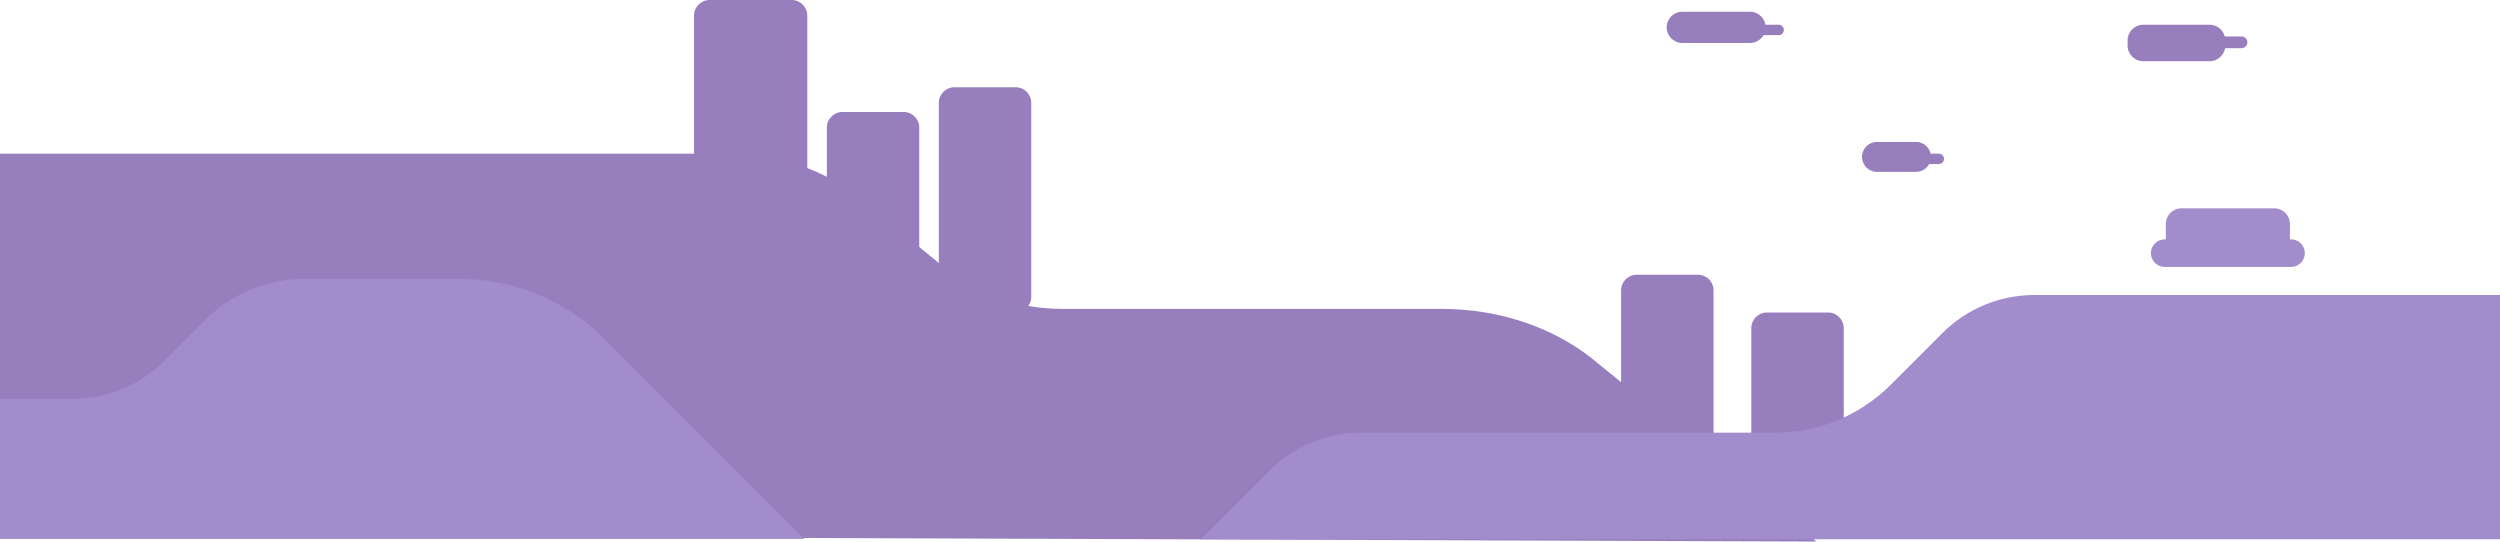
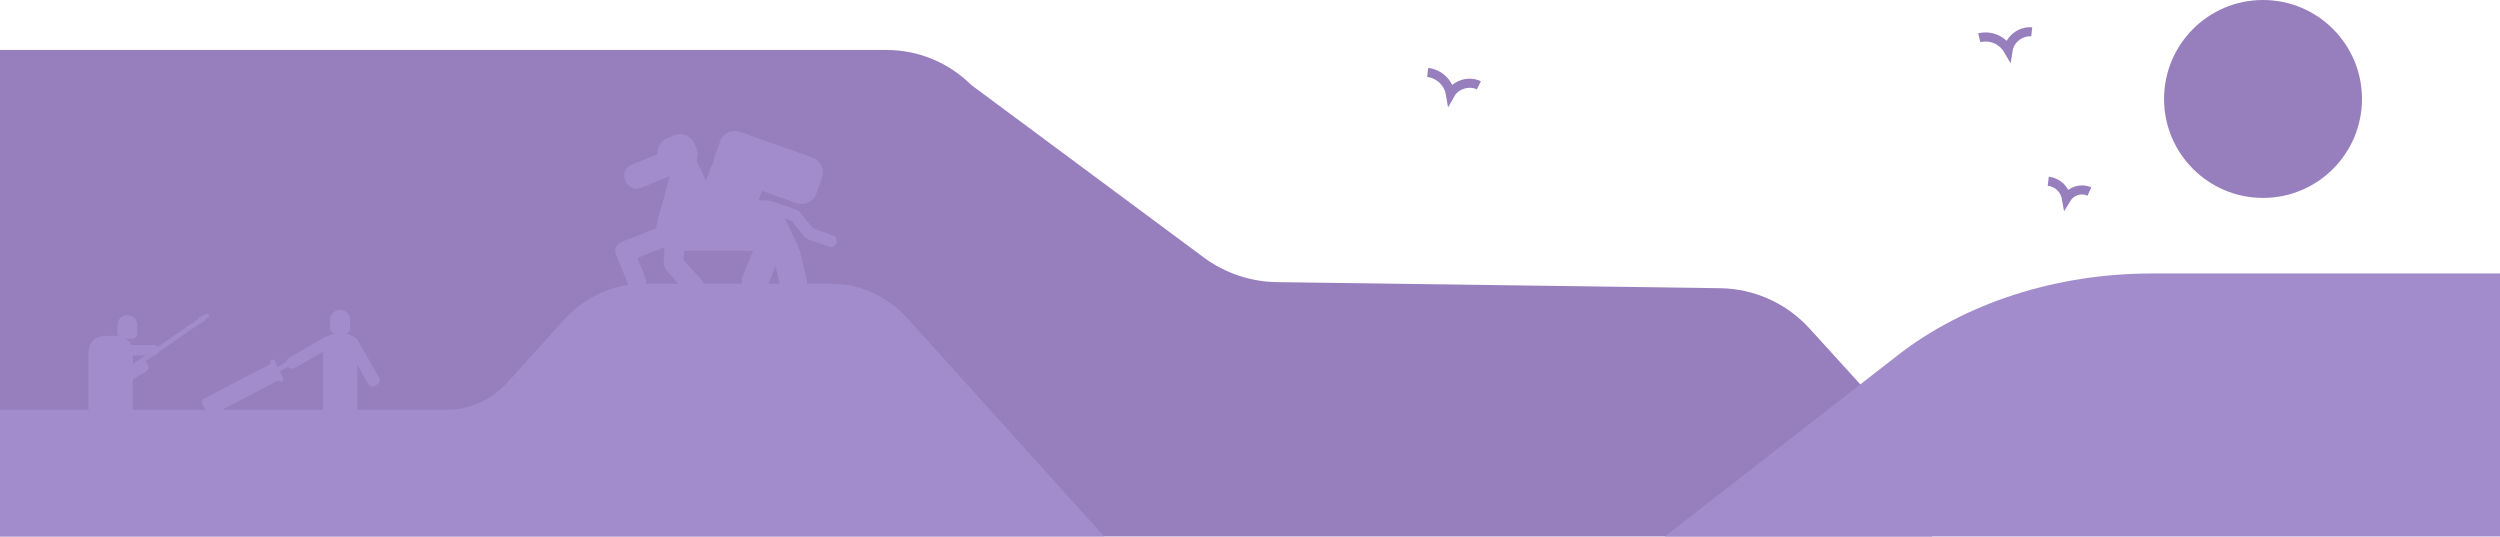
- <svg xmlns="http://www.w3.org/2000/svg" width="1920" height="415.921" viewBox="0 0 1920 415.921">
-   <g id="Group_338" data-name="Group 338" transform="translate(4854 1)">
-     <g id="Group_337" data-name="Group 337">
-       <g id="Group_252" data-name="Group 252" transform="translate(-4854 -577)" opacity="0.6">
-         <rect id="Rectangle_526" data-name="Rectangle 526" width="71" height="160" rx="12" transform="translate(1345 816)" fill="#512991" />
-         <rect id="Rectangle_527" data-name="Rectangle 527" width="71" height="173" rx="12" transform="translate(1245 787)" fill="#512991" />
-         <path id="Path_348" data-name="Path 348" d="M0,685H559.639c37.368,0,73.205,12.1,99.629,33.629l68.71,55.991c23.255,18.951,54.8,29.6,87.684,29.6H1107.3c43.982,0,86.16,14.251,117.238,39.611L1395,982.921,0,978.031Z" transform="translate(0 9)" fill="#512991" />
-         <path id="Path_349" data-name="Path 349" d="M1920,802.569H1562.337a99.8,99.8,0,0,0-70.567,29.23l-39.692,39.692a125.617,125.617,0,0,1-88.827,36.794H1045.619a100.478,100.478,0,0,0-71.048,29.429l-52.429,52.428H1920Z" fill="#643faa" />
-         <rect id="Rectangle_528" data-name="Rectangle 528" width="95.294" height="41.471" rx="12" transform="translate(1663.353 736)" fill="#643faa" />
-         <rect id="Rectangle_529" data-name="Rectangle 529" width="118.235" height="21.176" rx="10.588" transform="translate(1651.882 759.823)" fill="#643faa" />
-         <path id="Path_350" data-name="Path 350" d="M0,879.25H56.487a97.8,97.8,0,0,0,69.16-28.647l31.771-31.771a108.254,108.254,0,0,1,76.547-31.707H352.758a157.509,157.509,0,0,1,111.375,46.133L617.8,986.921H0Z" transform="translate(0 3)" fill="#643faa" />
-         <rect id="Rectangle_530" data-name="Rectangle 530" width="87" height="241" rx="12" transform="translate(533 576)" fill="#512991" />
-         <rect id="Rectangle_531" data-name="Rectangle 531" width="71" height="173" rx="12" transform="translate(635 662)" fill="#512991" />
-         <rect id="Rectangle_532" data-name="Rectangle 532" width="71" height="173" rx="12" transform="translate(721 643)" fill="#512991" />
-         <rect id="Rectangle_533" data-name="Rectangle 533" width="53" height="23" rx="11.5" transform="translate(1430 685)" fill="#512991" />
-         <rect id="Rectangle_534" data-name="Rectangle 534" width="75" height="28" rx="12" transform="translate(1634 595)" fill="#512991" />
-         <rect id="Rectangle_535" data-name="Rectangle 535" width="76" height="24" rx="12" transform="translate(1280 585)" fill="#512991" />
-         <rect id="Rectangle_536" data-name="Rectangle 536" width="21" height="8" rx="4" transform="translate(1349 595)" fill="#512991" />
-         <rect id="Rectangle_537" data-name="Rectangle 537" width="15" height="8" rx="4" transform="translate(1478 694)" fill="#512991" />
-         <rect id="Rectangle_538" data-name="Rectangle 538" width="26" height="9" rx="4.5" transform="translate(1700 604)" fill="#512991" />
+ <svg xmlns="http://www.w3.org/2000/svg" width="1920" height="412.011" viewBox="0 0 1920 412.011">
+   <g id="Grupo_950" data-name="Grupo 950" transform="translate(0 -127)" opacity="0.6">
+     <path id="Trazado_271" data-name="Trazado 271" d="M433,433.626H1916.864l3.136-52.7-98.164-107.985a94.589,94.589,0,0,0-67.824-29.973L1413.649,238.3a96.6,96.6,0,0,1-56.223-18.993L1178.912,86.872A92.276,92.276,0,0,0,1113.789,60H433Z" transform="translate(-433 105.374)" fill="#512991" />
+     <path id="Trazado_272" data-name="Trazado 272" d="M1072,350.7h343.291c17.579,0,34.437-7.741,46.867-21.521l42.685-47.319c16.178-17.935,38.121-28.011,61-28.011H1710.5c22.05,0,43.2,9.71,58.788,27L1920,447.926H1072V351" transform="translate(-1072 91)" fill="#643faa" />
+     <circle id="Elipse_65" data-name="Elipse 65" cx="76" cy="76" r="76" transform="translate(1662 127)" fill="#512991" />
+     <path id="Trazado_273" data-name="Trazado 273" d="M641.451,246.021H374.089c-73.27,0-143.538,22.642-195.346,62.945L0,448.011H641.451Z" transform="translate(1278.549 91)" fill="#643faa" />
+     <g id="Grupo_226" data-name="Grupo 226" transform="translate(155 365)">
+       <path id="Rectángulo_427" data-name="Rectángulo 427" d="M7.666,0h0a7.666,7.666,0,0,1,7.666,7.666v6.912a3.871,3.871,0,0,1-3.871,3.871H4.677A4.677,4.677,0,0,1,0,13.771V7.666A7.666,7.666,0,0,1,7.666,0Z" transform="translate(98.497)" fill="#643faa" />
+       <g id="Grupo_225" data-name="Grupo 225" transform="translate(0 36.38)">
+         <path id="Trazado_274" data-name="Trazado 274" d="M1705.043,310.6l-12.832,7.15a2.014,2.014,0,0,0-.77,2.618h0a1.767,1.767,0,0,0,2.451.823l12.832-7.151a2.013,2.013,0,0,0,.77-2.617h0A1.766,1.766,0,0,0,1705.043,310.6Z" transform="translate(-1633.935 -310.38)" fill="#643faa" />
+         <path id="Trazado_275" data-name="Trazado 275" d="M1702.551,314.864l6.44,13.19a1.767,1.767,0,0,0,2.451.823h0a2.013,2.013,0,0,0,.77-2.618l-6.44-13.19a1.766,1.766,0,0,0-2.451-.823h0A2.014,2.014,0,0,0,1702.551,314.864Z" transform="translate(-1649.763 -310.38)" fill="#643faa" />
+         <path id="Trazado_276" data-name="Trazado 276" d="M1764.669,323.977l-3.751-7.2a2.967,2.967,0,0,0-4-1.242l-51.116,26.693a2.971,2.971,0,0,0-1.268,3.992l3.751,7.2a2.967,2.967,0,0,0,4,1.243l51.116-26.694A2.971,2.971,0,0,0,1764.669,323.977Z" transform="translate(-1704.206 -310.38)" fill="#643faa" />
+         <path id="Trazado_277" data-name="Trazado 277" d="M1759.92,323.391l-50.167,26.2a8.6,8.6,0,0,0-4.213,5.011h0" transform="translate(-1700.46 -310.38)" fill="#643faa" />
      </g>
+       <path id="Rectángulo_428" data-name="Rectángulo 428" d="M9.867,0h6.62a9.867,9.867,0,0,1,9.867,9.867V61.818a5.96,5.96,0,0,1-5.96,5.96H6.207A6.207,6.207,0,0,1,0,61.57V9.867A9.867,9.867,0,0,1,9.867,0Z" transform="translate(93.107 18.222)" fill="#643faa" />
+       <rect id="Rectángulo_429" data-name="Rectángulo 429" width="40.866" height="8.983" rx="4.491" transform="translate(103.126 26.304) rotate(150)" fill="#643faa" />
+       <path id="Trazado_278" data-name="Trazado 278" d="M1650.917,332.65l2.994-1.709c1.489-.85,1.7-3.311.467-5.468l-16.323-28.592c-1.232-2.158-7.241-4.05-8.73-3.2l-.095,2.034c-1.489.85-.815,3.809.417,5.966l16.323,28.592C1647.2,332.431,1649.428,333.5,1650.917,332.65Z" transform="translate(-1518.559 -274)" fill="#643faa" />
+     </g>
+     <path id="Trazado_279" data-name="Trazado 279" d="M399.912,60.476c-8.356-.893-16.827,5.6-18.138,13.9a20.078,20.078,0,0,0-22.156-9.386" transform="translate(1160.47 91)" fill="none" stroke="#512991" stroke-miterlimit="10" stroke-width="7" />
+     <path id="Trazado_280" data-name="Trazado 280" d="M823.551,101.544c-7.512-3.767-17.721-.661-21.862,6.651a20.077,20.077,0,0,0-17.454-16.563" transform="translate(312.214 91)" fill="none" stroke="#512991" stroke-miterlimit="10" stroke-width="7" />
+     <path id="Trazado_281" data-name="Trazado 281" d="M346.935,183.131a13.824,13.824,0,0,0-17.571,5.346,16.138,16.138,0,0,0-14.029-13.313" transform="translate(1257.73 91)" fill="none" stroke="#512991" stroke-miterlimit="10" stroke-width="7" />
+     <g id="Grupo_227" data-name="Grupo 227" transform="translate(470.434 224.206)">
+       <path id="Rectángulo_430" data-name="Rectángulo 430" d="M9.239,0H33.691A9.239,9.239,0,0,1,42.93,9.239V10.4a8.86,8.86,0,0,1-8.86,8.86H9.618A9.618,9.618,0,0,1,0,9.643v-.4A9.239,9.239,0,0,1,9.239,0Z" transform="translate(53.28 34.255) rotate(157.721)" fill="#643faa" />
+       <rect id="Rectángulo_431" data-name="Rectángulo 431" width="29.882" height="27.718" rx="12" transform="translate(68.974 27.825) rotate(157.721)" fill="#643faa" />
+       <rect id="Rectángulo_432" data-name="Rectángulo 432" width="47.877" height="15.959" rx="7.979" transform="translate(50.386 88.507) rotate(158.337)" fill="#643faa" />
+       <rect id="Rectángulo_433" data-name="Rectángulo 433" width="14.279" height="39.477" rx="7.139" transform="translate(27.844 122.767) rotate(158.337)" fill="#643faa" />
+       <path id="Trazado_282" data-name="Trazado 282" d="M1408.277,212.9l1.532-.687c5.059-2.268,7.518-7.868,5.467-12.443L1396.016,157c-.79-1.763-.677,2.58-2.625,3.454l-12.26,5.5c-2.268,1.017-4.71-.544-3.79,1.507L1366.016,210C1368.068,214.575,1403.218,215.165,1408.277,212.9Z" transform="translate(-1332.45 -133.206)" fill="#643faa" />
+       <path id="Trazado_283" data-name="Trazado 283" d="M1320.806,228.6h84.9c5.337,0,11.383,2.184,11.383-3.359L1404.9,199.2c-4.043-6.719-6.793-9.239-12.129-9.239h-71.966c-5.336,0-7.654,2.036-10.511,10.079l-3.235,17.639C1307.06,223.227,1315.47,228.6,1320.806,228.6Z" transform="translate(-1274.586 -133.206)" fill="#643faa" />
+       <rect id="Rectángulo_434" data-name="Rectángulo 434" width="20.972" height="40.253" rx="9" transform="translate(151.231 126.315) rotate(166.599)" fill="#643faa" />
+       <rect id="Rectángulo_435" data-name="Rectángulo 435" width="20.504" height="40.253" rx="9" transform="matrix(-0.927, -0.374, 0.374, -0.927, 115.45, 131.391)" fill="#643faa" />
+       <rect id="Rectángulo_436" data-name="Rectángulo 436" width="15.119" height="39.477" rx="7.559" transform="translate(53.902 111.79) rotate(-176.411)" fill="#643faa" />
+       <rect id="Rectángulo_437" data-name="Rectángulo 437" width="15.119" height="39.477" rx="7.559" transform="matrix(-0.743, 0.669, -0.669, -0.743, 74.232, 124.353)" fill="#643faa" />
+       <rect id="Rectángulo_438" data-name="Rectángulo 438" width="43.117" height="36.222" rx="12" transform="matrix(-0.942, -0.335, 0.335, -0.942, 107.802, 69.043)" fill="#643faa" />
+       <rect id="Rectángulo_439" data-name="Rectángulo 439" width="83.154" height="37.128" rx="12" transform="matrix(-0.942, -0.335, 0.335, -0.942, 152.5, 62.814)" fill="#643faa" />
+       <rect id="Rectángulo_440" data-name="Rectángulo 440" width="26.038" height="9.239" rx="4.62" transform="matrix(-0.942, -0.335, 0.335, -0.942, 141.089, 73.649)" fill="#643faa" />
+       <rect id="Rectángulo_441" data-name="Rectángulo 441" width="26.038" height="9.239" rx="4.62" transform="matrix(-0.63, -0.776, 0.776, -0.63, 150.106, 88.037)" fill="#643faa" />
+       <rect id="Rectángulo_442" data-name="Rectángulo 442" width="26.038" height="9.239" rx="4.62" transform="matrix(-0.942, -0.335, 0.335, -0.942, 170.487, 93.807)" fill="#643faa" />
+     </g>
+     <g id="Grupo_376" data-name="Grupo 376" transform="translate(68 367.754)">
+       <path id="Rectángulo_443" data-name="Rectángulo 443" d="M7.666,0h0a7.666,7.666,0,0,1,7.666,7.666v6.464A3.871,3.871,0,0,1,11.461,18H4.677A4.677,4.677,0,0,1,0,13.323V7.666A7.666,7.666,0,0,1,7.666,0Z" transform="translate(22.121 1.246)" fill="#643faa" />
+       <rect id="Rectángulo_444" data-name="Rectángulo 444" width="70.947" height="3.699" rx="1.5" transform="translate(89.102 5.29) rotate(145.369)" fill="#643faa" />
+       <path id="Rectángulo_445" data-name="Rectángulo 445" d="M12,0H22A12,12,0,0,1,34,12V58a0,0,0,0,1,0,0H0a0,0,0,0,1,0,0V12A12,12,0,0,1,12,0Z" transform="translate(0 17.246)" fill="#643faa" />
+       <rect id="Rectángulo_446" data-name="Rectángulo 446" width="24" height="9" rx="4.5" transform="translate(47.642 42.643) rotate(150)" fill="#643faa" />
+       <rect id="Rectángulo_447" data-name="Rectángulo 447" width="28" height="8" rx="4" transform="translate(26 24.246)" fill="#643faa" />
+       <path id="Trazado_284" data-name="Trazado 284" d="M1762.69,283.883l4.985-4.747a1.036,1.036,0,0,0,.2-1.445l-.519-.691c-.341-.454-1.236-.2-1.69.139l-5.984,2.747a1.035,1.035,0,0,0-.205,1.445l1.765,2.347A1.034,1.034,0,0,0,1762.69,283.883Z" transform="translate(-1675.36 -276.754)" fill="#643faa" />
    </g>
  </g>
</svg>
